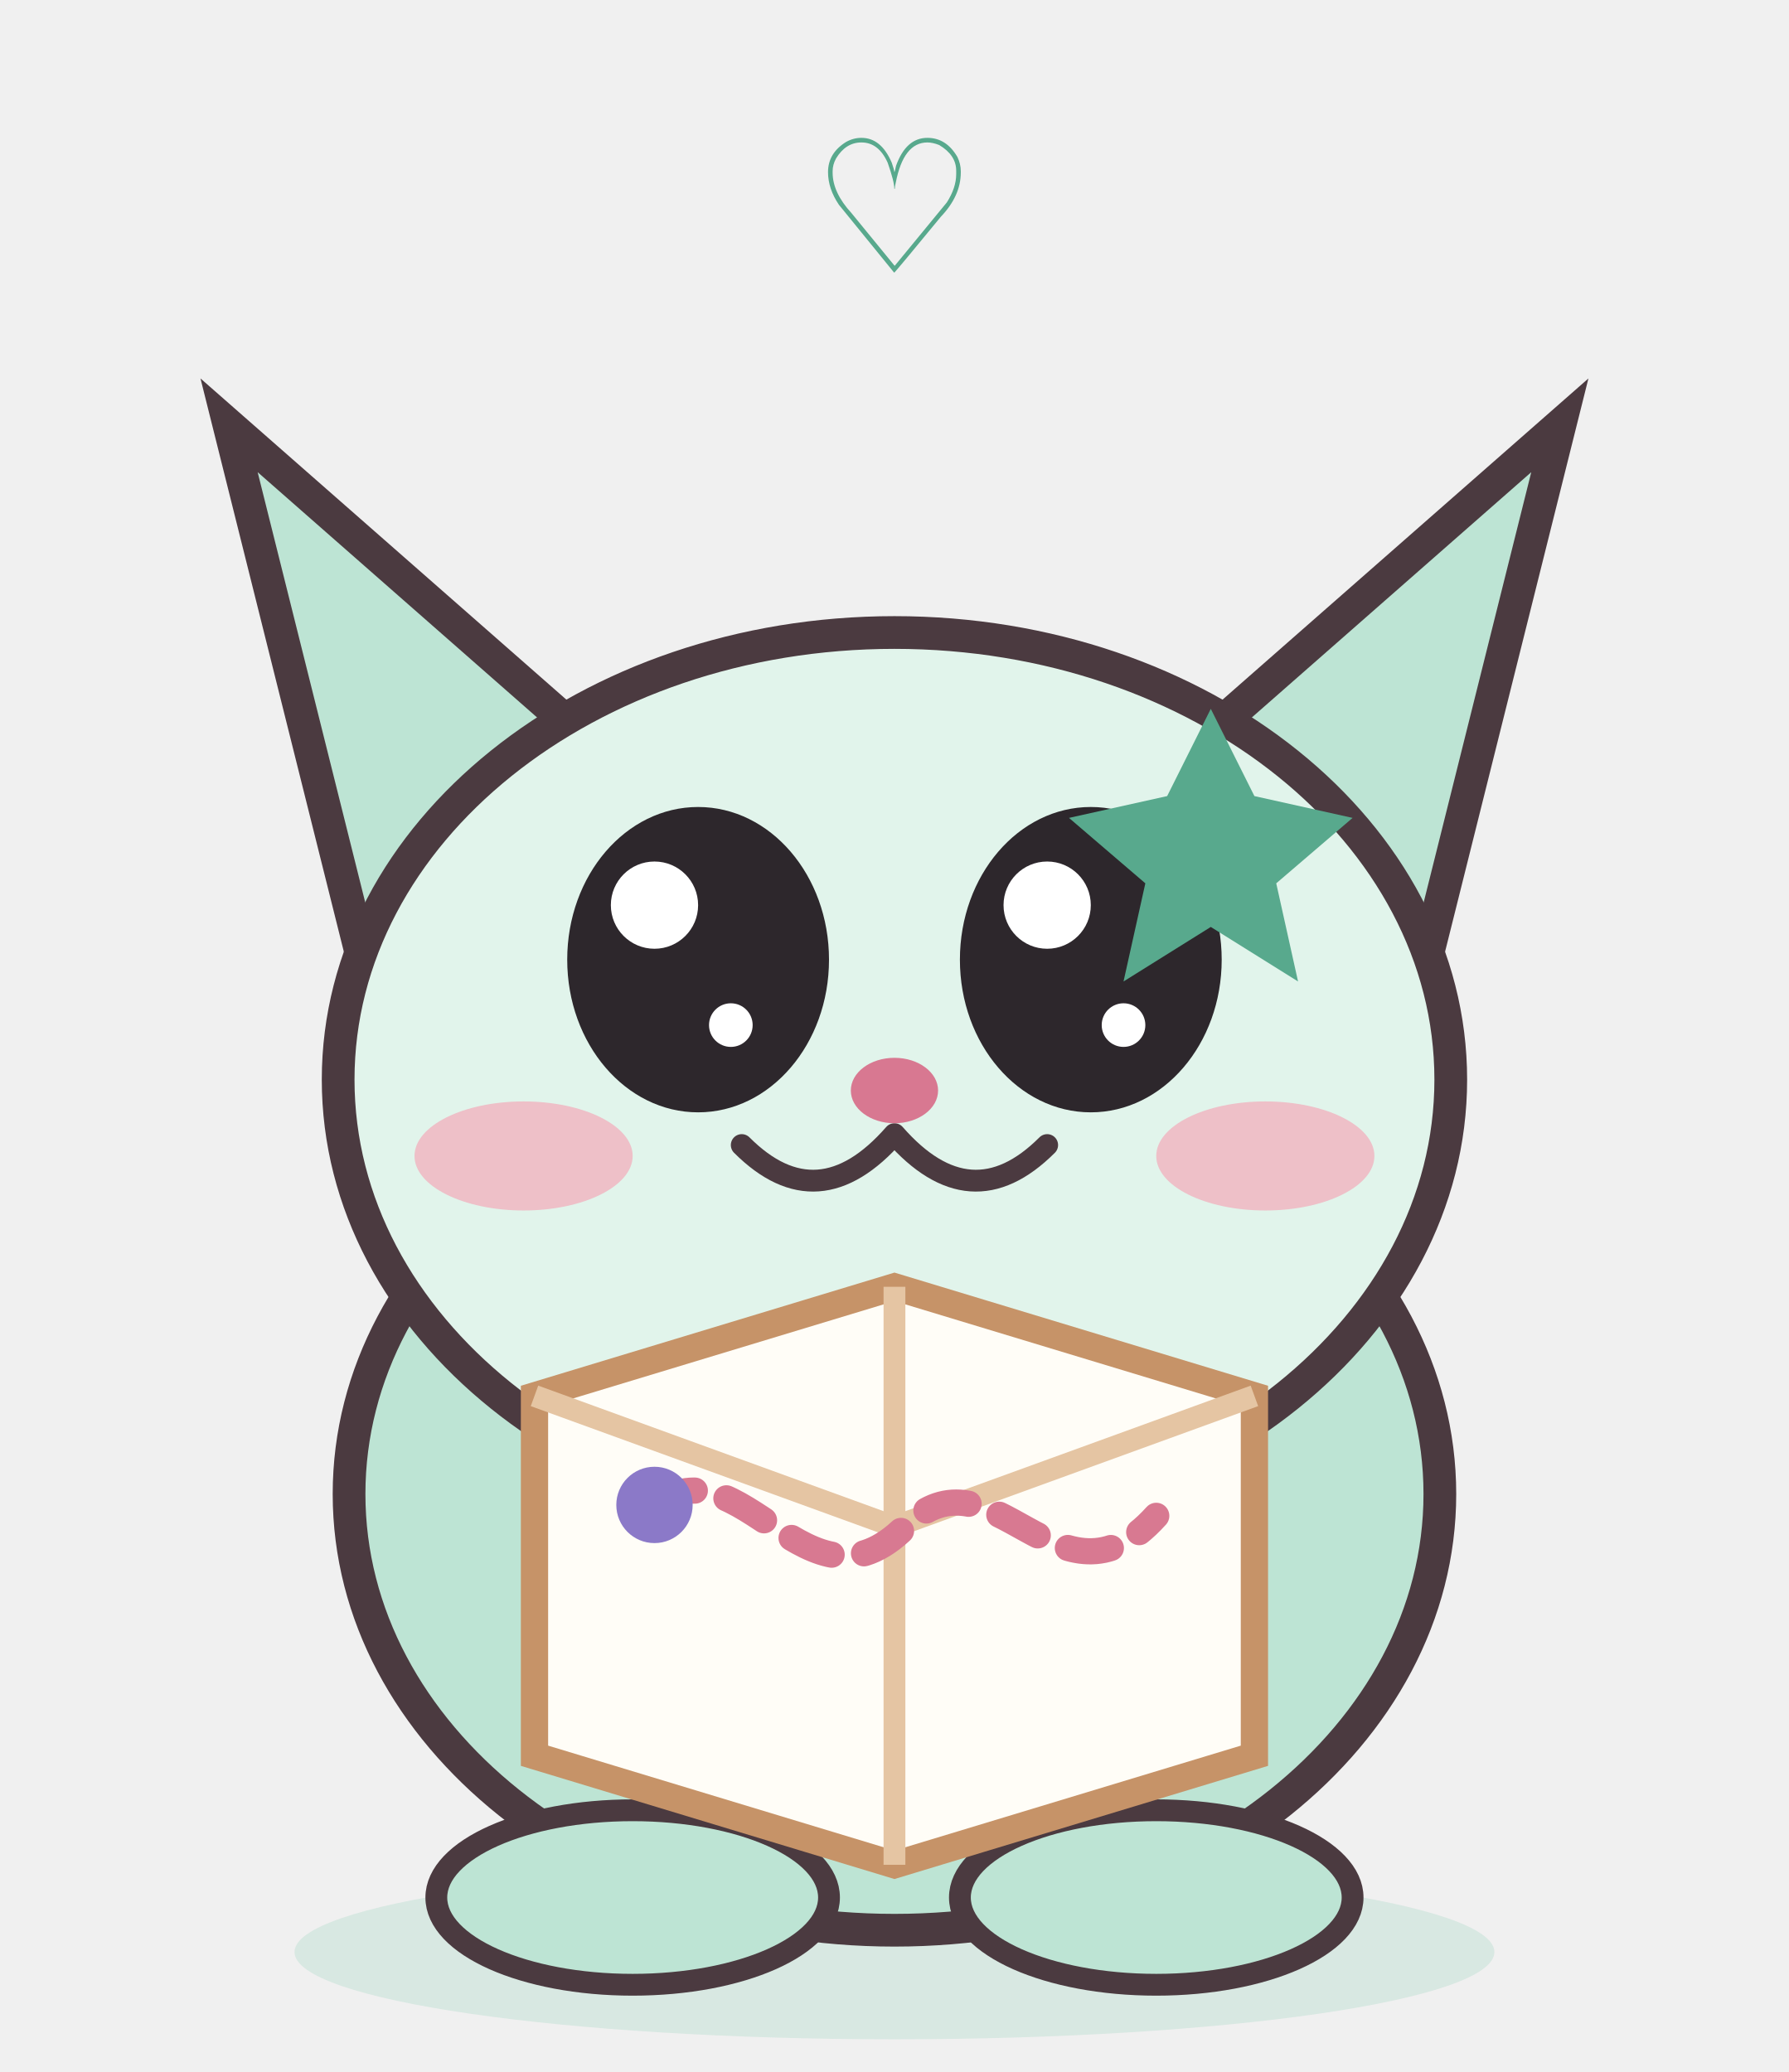
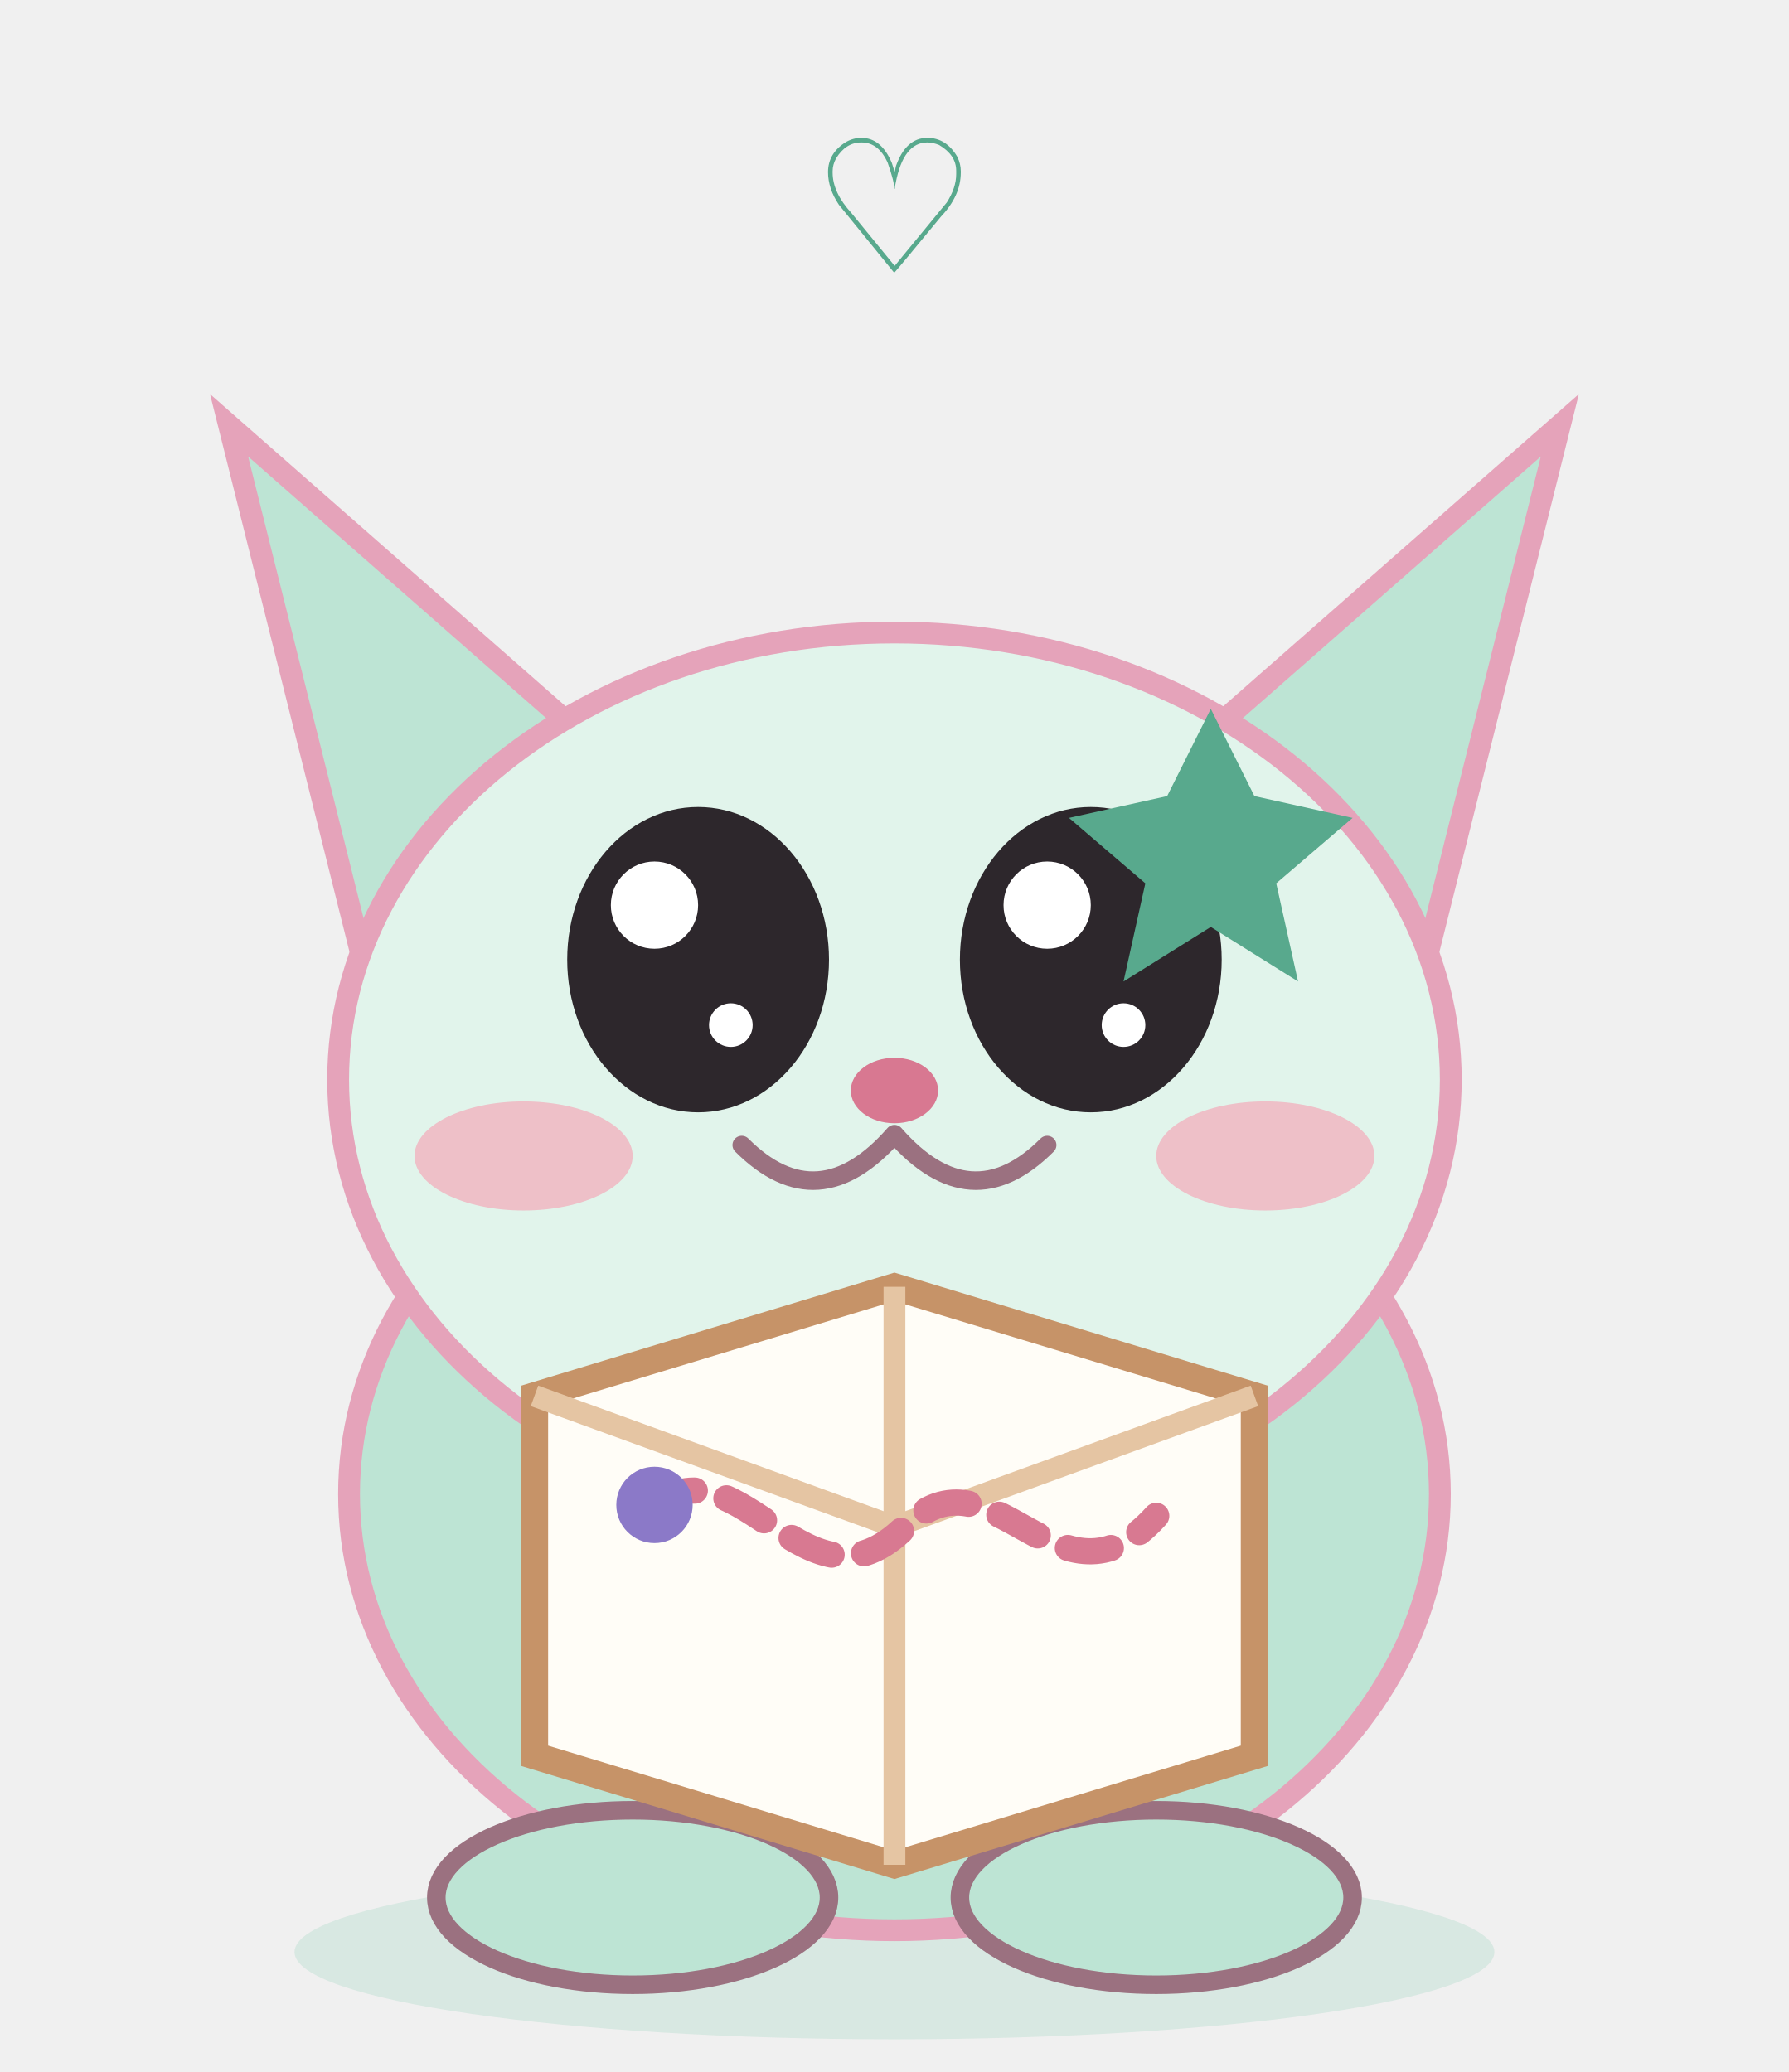
<svg xmlns="http://www.w3.org/2000/svg" viewBox="0 0 164 190" fill="none">
  <ellipse cx="82" cy="179" rx="55" ry="8" fill="#C8E2D8" opacity=".6" />
-   <ellipse cx="82" cy="137" rx="50" ry="40" fill="#BDE4D4" stroke="#4B3A40" stroke-width="3" />
-   <path d="M34 91L21 39L62 75ZM130 91L143 39L102 75Z" fill="#BDE4D4" stroke="#4B3A40" stroke-width="3" />
-   <ellipse cx="82" cy="99" rx="51" ry="41" fill="#E1F4EB" stroke="#4B3A40" stroke-width="3" />
+   <ellipse cx="82" cy="137" rx="50" ry="40" fill="#BDE4D4" stroke="#E5A3BA" stroke-width="2" />
+   <path d="M34 91L21 39L62 75ZM130 91L143 39L102 75Z" fill="#BDE4D4" stroke="#E5A3BA" stroke-width="2" />
+   <ellipse cx="82" cy="99" rx="51" ry="41" fill="#E1F4EB" stroke="#E5A3BA" stroke-width="2" />
  <ellipse cx="64" cy="88" rx="12" ry="14" fill="#2D272C" />
  <ellipse cx="100" cy="88" rx="12" ry="14" fill="#2D272C" />
  <circle cx="60" cy="83" r="4" fill="white" />
  <circle cx="96" cy="83" r="4" fill="white" />
  <circle cx="67" cy="94" r="2" fill="white" />
  <circle cx="103" cy="94" r="2" fill="white" />
-   <path d="M82 104q-7 8-14 1M82 104q7 8 14 1" stroke="#4B3A40" stroke-width="2" stroke-linecap="round" fill="none" />
+   <path d="M82 104q-7 8-14 1M82 104q7 8 14 1" stroke="#9B7180" stroke-width="1.7" stroke-linecap="round" fill="none" />
  <ellipse cx="82" cy="100" rx="4" ry="3" fill="#D87891" />
  <ellipse cx="48" cy="106" rx="10" ry="5" fill="#F4A4B5" opacity=".65" />
  <ellipse cx="116" cy="106" rx="10" ry="5" fill="#F4A4B5" opacity=".65" />
  <path d="M111 65l4 8 9 2-7 6 2 9-8-5-8 5 2-9-7-6 9-2z" fill="#58A98D" />
-   <ellipse cx="58" cy="174" rx="18" ry="8" fill="#BDE4D4" stroke="#4B3A40" stroke-width="2" />
-   <ellipse cx="106" cy="174" rx="18" ry="8" fill="#BDE4D4" stroke="#4B3A40" stroke-width="2" />
+   <ellipse cx="58" cy="174" rx="18" ry="8" fill="#BDE4D4" stroke="#9B7180" stroke-width="1.7" />
+   <ellipse cx="106" cy="174" rx="18" ry="8" fill="#BDE4D4" stroke="#9B7180" stroke-width="1.7" />
  <path d="M49 128L82 118L115 128V161L82 171L49 161Z" fill="#FFFDF7" stroke="#C69368" stroke-width="2.5" />
  <path d="M82 118V171M49 128L82 140L115 128" stroke="#E5C5A3" stroke-width="2" />
  <path d="M60 138C68 132 74 149 83 140C91 132 97 149 106 139" stroke="#D87991" stroke-width="2.4" stroke-linecap="round" stroke-dasharray="4 3" />
  <circle cx="60" cy="138" r="3.5" fill="#8B79C8" />
  <text x="82" y="25" text-anchor="middle" font-size="17" fill="#58A98D">♡</text>
</svg>
